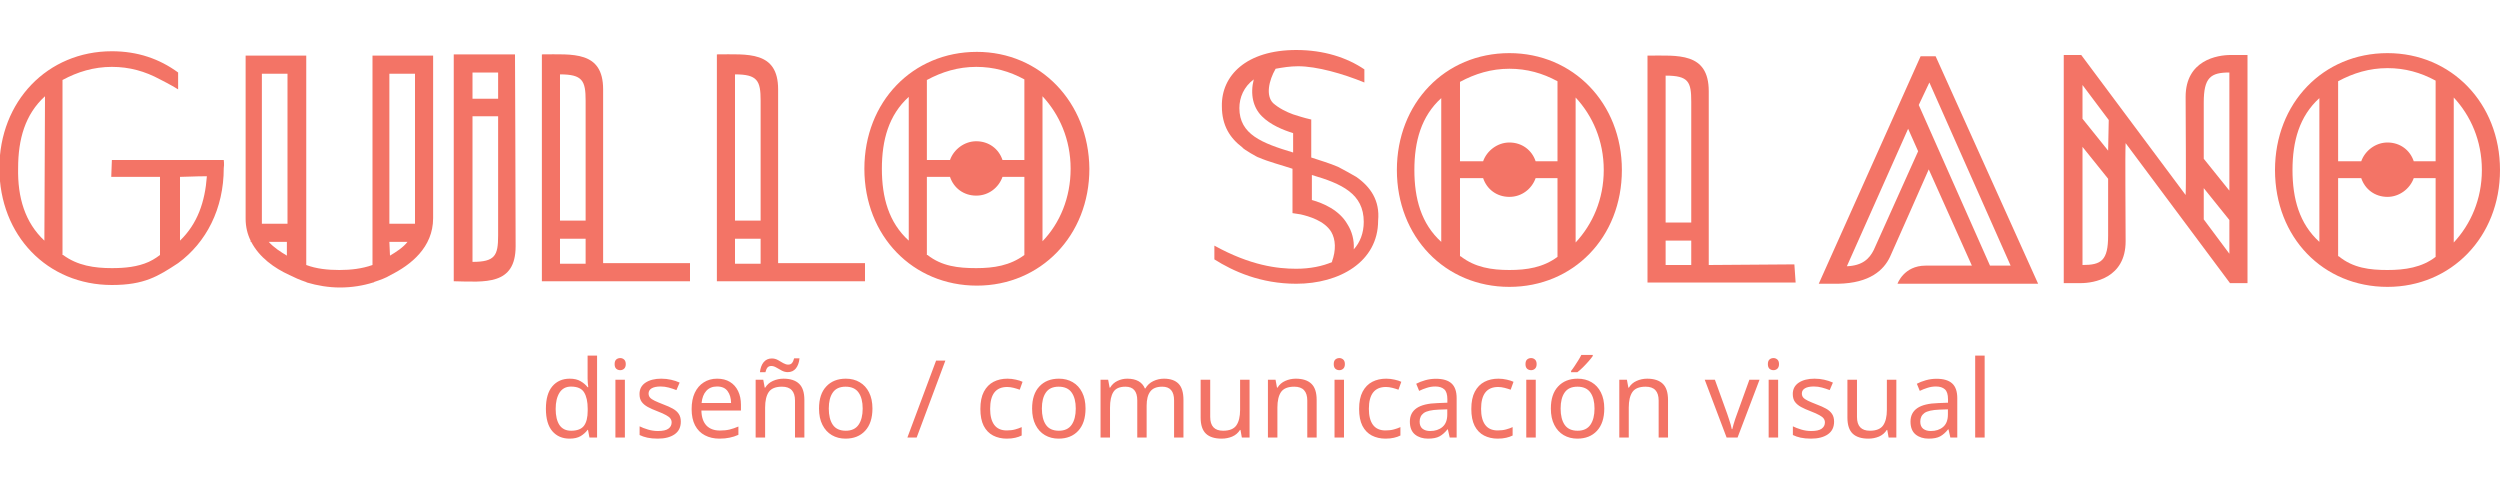
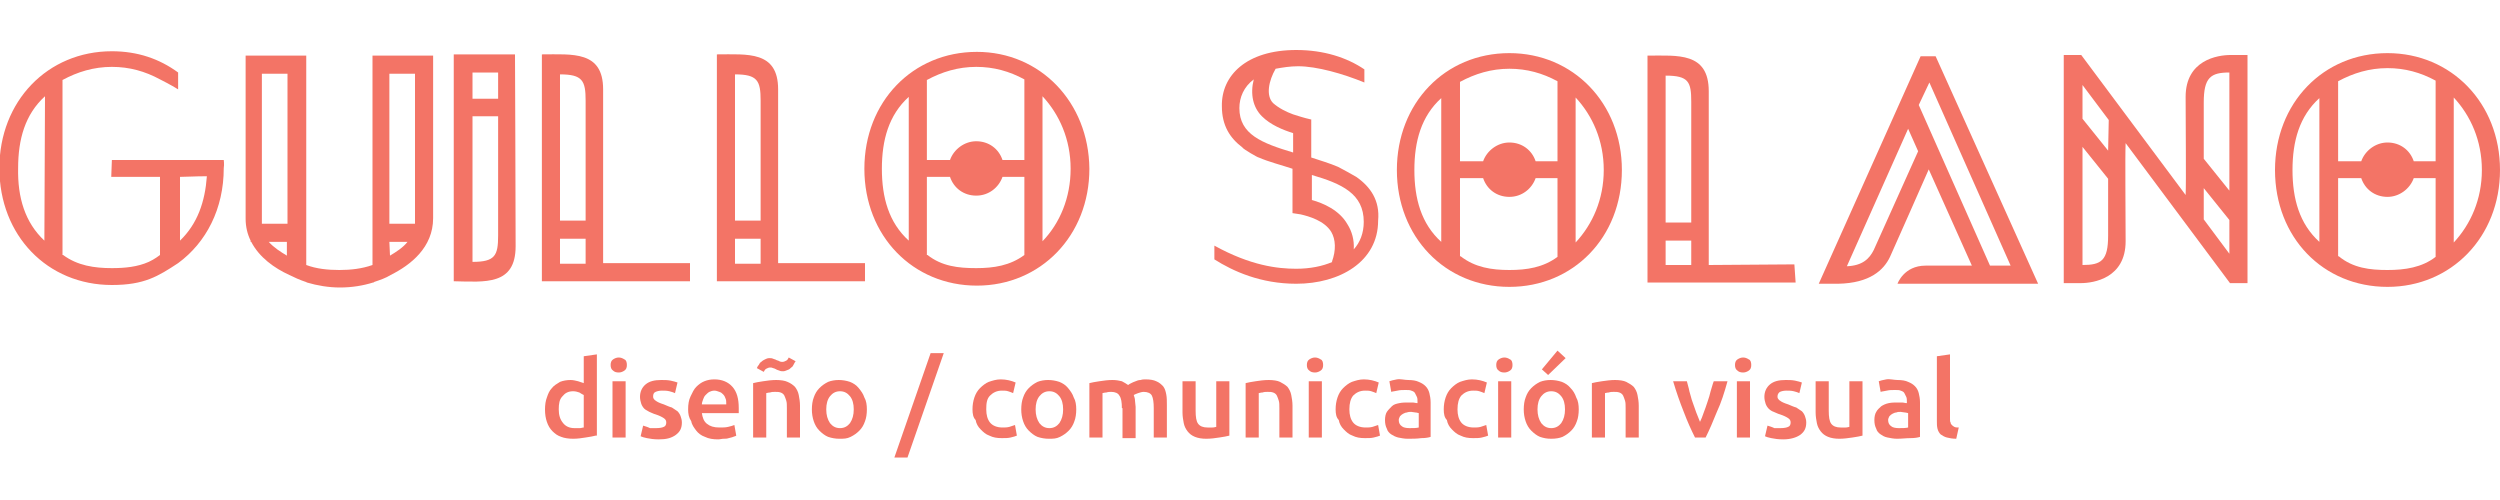
<svg xmlns="http://www.w3.org/2000/svg" version="1.1" id="Layer_1" x="0px" y="0px" viewBox="0 0 400 80" style="enable-background:new 0 0 400 80;" xml:space="preserve">
  <style type="text/css">
	.st0{fill:#F37466;}
- 	.st1{font-family:'Ubuntu-Medium';}
- 	.st2{font-size:17.245px;}
+ 	.st1{enable-background:new    ;}
</style>
  <g>
    <g>
      <g>
        <path class="st0" d="M217,28.3c-0.5-0.3-2.3-1.3-2.9-1.6c-1.4-0.6-2.8-1-4.3-1.5v-6.1h-0.1c-1.3-0.3-1.8-0.5-2.8-0.8     c-1.1-0.4-2.3-1-3.2-1.8c-1.2-1.2-0.7-3.6,0.4-5.5c1.1-0.2,2.3-0.4,3.6-0.4c3,0,7.2,1.2,10.6,2.6v-2.1c-2.8-1.9-6.5-3.1-10.9-3.1     c-8,0-12,4.1-11.9,9c0,3.1,1.3,5.1,3.3,6.6c0,0.2,2.6,1.7,2.6,1.6c1.6,0.7,3.6,1.2,5.4,1.8v7.1l1.3,0.2c1.3,0.3,3.8,1,4.9,2.8     c0.7,1.2,0.8,2.9,0.1,4.8h0.1c-1.6,0.7-3.6,1.1-5.8,1.1c-3,0-7.3-0.5-13.1-3.7v2.2c3,1.9,7.4,3.9,13.1,3.9     c6.9,0,13.1-3.5,13.1-10.1C220.8,32.1,219.3,29.9,217,28.3z M206.9,24.4c-5-1.5-8.6-2.9-8.6-7.1c0-1.7,0.7-3.4,2.3-4.6     c-0.6,2.4-0.1,4.5,1.3,5.9c1.4,1.4,3.4,2.2,5,2.7V24.4z M216.6,39.9c0.1-1.5-0.3-2.9-1-4c-1.3-2.3-3.9-3.4-5.7-3.9v-4     c4.8,1.4,8.3,3,8.3,7.5C218.2,37.3,217.6,38.8,216.6,39.9z" />
        <path class="st0" d="M349.7,15.5c0,4.3,0.1,13.8,0,15.7L333,8.8h-0.2l0,0h-2.5l0,0h-0.1v36.5c0,0,0.6,0,2.7,0s7.2-0.8,7.2-6.7     c0-4.3-0.1-13.8,0-15.7l16.7,22.4h0.2l0,0h2.5l0,0h0.1V8.8c0,0-0.6,0-2.7,0C354.8,8.8,349.7,9.6,349.7,15.5z M337.3,37.7     c0,4-1.1,4.7-4.1,4.7V23.5l4.1,5.1V37.7z M337.3,24.1l-4.1-5.1v-5.4l4.2,5.6L337.3,24.1z M352.6,35.1v-5l4.1,5.1v5.4L352.6,35.1z      M352.6,25.4v-9c0-4,1.1-4.8,4.1-4.8v18.9L352.6,25.4z" />
        <path class="st0" d="M241.5,8.5c-10.3,0-18,8-18,18.7s7.7,18.7,18,18.7c10.2,0,18-7.9,18-18.7C259.5,16.5,251.7,8.5,241.5,8.5z      M230.6,38.7c-3.2-2.9-4.3-6.9-4.3-11.5s1.1-8.6,4.3-11.5V38.7z M249.2,41.1c-2.3,1.7-4.9,2.1-7.7,2.1s-5.5-0.4-7.8-2.2h-0.1     V28.5h3.7c0.6,1.8,2.2,3,4.2,3s3.6-1.3,4.2-3h3.5L249.2,41.1z M249.2,25.8h-3.5c-0.6-1.8-2.2-3-4.2-3c-1.9,0-3.6,1.3-4.2,3h-3.7     V13.1c2.4-1.3,5-2.1,7.9-2.1c2.8,0,5.3,0.7,7.7,2V25.8z M252.1,38.8V15.6c2.7,2.9,4.5,6.9,4.5,11.6S254.8,35.9,252.1,38.8z" />
        <path class="st0" d="M382,8.5c-10.3,0-18,8-18,18.7c0,10.8,7.7,18.7,18,18.7c10.2,0,18-8,18-18.7S392.2,8.5,382,8.5z M371.1,38.7     c-3.2-2.9-4.3-6.9-4.3-11.5s1.1-8.6,4.3-11.5V38.7z M389.7,41.1c-2.2,1.7-4.9,2.1-7.7,2.1c-2.8,0-5.5-0.3-7.8-2.2h-0.1V28.5h3.7     c0.6,1.8,2.2,3,4.2,3c1.9,0,3.6-1.3,4.2-3h3.5L389.7,41.1z M389.7,25.8h-3.5c-0.6-1.8-2.2-3-4.2-3c-1.9,0-3.6,1.3-4.2,3h-3.7V13     c2.4-1.3,5-2.1,7.9-2.1c2.8,0,5.3,0.7,7.7,2L389.7,25.8L389.7,25.8z M392.6,38.8V15.6c2.7,2.9,4.5,6.9,4.5,11.6     S395.3,35.9,392.6,38.8z" />
        <path class="st0" d="M307.3,9L291,45.4h0.1c0,0,1.7,0,3,0c5.1-0.1,7.3-2.2,8.3-4.3c0.6-1.3,6.2-14,6.2-14l6.9,15.4     c0,0-3.9,0-7.4,0s-4.5,2.9-4.5,2.9h22.5L309.7,9H307.3z M299.8,40c-0.7,1.4-1.8,2.5-4.3,2.6l9.8-22l1.6,3.6L299.8,40z      M318.4,42.5L307,16.8l1.7-3.6l13,29.3H318.4z" />
        <path class="st0" d="M273.4,42.4c0,0,0-21.2,0-27.8c0-6.3-5-5.7-9.8-5.7v36.3h23.7l-0.2-2.9L273.4,42.4z M270.6,16.3     c0,2.8,0,12.5,0,19.3h-4.1V12.1C270.2,12.1,270.6,13.1,270.6,16.3z M266.5,42.4v-3.9h4.1c0,2.4,0,3.9,0,3.9H266.5z" />
      </g>
      <g>
        <path class="st0" d="M86.7,8.7V45h23.7v-2.9H96.5c0,0,0-21.2,0-27.8C96.5,8.1,91.6,8.7,86.7,8.7z M93.7,16.1c0,2.8,0,12.5,0,19.2     h-4.1V11.9C93.2,11.9,93.7,12.9,93.7,16.1z M89.6,42.2v-4h4.1c0,2.4,0,4,0,4H89.6z" />
        <path class="st0" d="M82.5,39.4c0-6.6-0.1-30.7-0.1-30.7h-9.8V45C77.6,45.1,82.5,45.7,82.5,39.4z M79.7,11.6c0,0,0,1.7,0,4.2     h-4.1v-4.2H79.7z M75.6,41.9V18.6h4.1c0,6.7,0,16.2,0,19.1C79.7,40.9,79.2,41.9,75.6,41.9z" />
        <path class="st0" d="M156.3,8.3c-10.3,0-18,8-18,18.7c0,10.8,7.8,18.7,18,18.7s18-8,18-18.7C174.2,16.3,166.4,8.3,156.3,8.3z      M145.4,38.5c-3.2-2.9-4.3-6.9-4.3-11.5s1.1-8.6,4.3-11.5V38.5z M163.9,40.8c-2.3,1.7-4.9,2.1-7.7,2.1c-2.9,0-5.5-0.3-7.8-2.1     h-0.1V28.3h3.7c0.6,1.8,2.2,3,4.2,3s3.6-1.3,4.2-3h3.5L163.9,40.8L163.9,40.8z M163.9,25.6h-3.5c-0.6-1.8-2.2-3-4.2-3     c-1.9,0-3.6,1.3-4.2,3h-3.7V12.8c2.4-1.3,5-2.1,7.9-2.1c2.8,0,5.3,0.7,7.7,2V25.6z M166.8,38.6V15.4c2.7,2.9,4.5,6.9,4.5,11.6     C171.3,31.6,169.6,35.7,166.8,38.6z" />
        <path class="st0" d="M69.3,34.9c0-6.6,0-26,0-26h-9.7v33.5c-1.7,0.6-3.5,0.8-5.3,0.8c-1.9,0-3.7-0.2-5.3-0.8V8.9h-9.7     c0,0,0,19.5,0,26.1c0,1.3,0.3,2.5,0.8,3.5v0.2h0.1c1.3,2.5,3.7,4.2,6.1,5.3c0.8,0.4,1.7,0.8,2.6,1.1c0,0,0.1,0,0.2,0.1l0,0     c1.7,0.5,3.5,0.8,5.3,0.8c1.9,0,3.7-0.3,5.3-0.8l0,0c0.1,0,0.1,0,0.2-0.1c0.9-0.3,1.8-0.6,2.6-1.1C65.7,42.4,69.3,39.6,69.3,34.9     z M41.9,11.8H46v24h-4.1c0-0.1,0-0.3,0-0.4C41.9,30.8,41.9,11.8,41.9,11.8z M45.9,40.9c-1-0.6-2.1-1.3-2.9-2.2h2.9V40.9     L45.9,40.9z M66.4,11.8c0,0,0,19.1,0,23.6c0,0.1,0,0.3,0,0.4h-4.1v-24L66.4,11.8z M62.4,40.9L62.4,40.9l-0.1-2.2h2.9     C64.5,39.6,63.4,40.3,62.4,40.9z" />
        <path class="st0" d="M35.8,25.6H17.9l-0.1,2.7h7.8v12.5c0,0-0.9,0.7-1.8,1.1c-1.8,0.8-3.8,1-5.9,1c-2.8,0-5.5-0.4-7.8-2.1H10v-28     c2.4-1.3,5-2.1,7.9-2.1c2.8,0,5.3,0.7,7.7,2c0,0,1.8,0.9,2.9,1.6c0-0.5,0-1.7,0-2.7c-3-2.2-6.5-3.4-10.6-3.4     c-10.3,0-18,8-18,18.7c0,10.8,7.7,18.7,18,18.7c5.2,0,7.4-1.4,10.6-3.5c4.5-3.3,7.3-8.7,7.3-15.2C35.9,26.3,35.8,25.6,35.8,25.6z      M7.1,38.5C4,35.6,2.8,31.6,2.9,26.9c0-4.6,1.1-8.6,4.3-11.5L7.1,38.5z M28.8,38.5V28.3c1,0,2.3-0.1,4.3-0.1     C32.8,32.3,31.6,35.8,28.8,38.5z" />
        <path class="st0" d="M114.7,8.7V45h23.7v-2.9h-13.9c0,0,0-21.2,0-27.8C124.5,8.1,119.6,8.7,114.7,8.7z M121.7,16.1     c0,2.8,0,12.5,0,19.2h-4.1V11.9C121.2,11.9,121.7,12.9,121.7,16.1z M117.6,42.2v-4h4.1c0,2.4,0,4,0,4H117.6z" />
      </g>
    </g>
-     <text transform="matrix(1 0 0 1 86.3913 70.0098)" class="st0 st1 st2">diseño / comunicación visual</text>
+     <g class="st1">
+       <path class="st0" d="M95.3,69.7c-0.4,0.1-0.9,0.2-1.6,0.3c-0.6,0.1-1.3,0.2-2,0.2c-0.7,0-1.4-0.1-1.9-0.3c-0.6-0.2-1-0.5-1.4-0.9    c-0.4-0.4-0.7-0.9-0.9-1.5c-0.2-0.6-0.3-1.2-0.3-2c0-0.7,0.1-1.4,0.3-1.9c0.2-0.6,0.4-1.1,0.8-1.5c0.3-0.4,0.8-0.7,1.3-1    c0.5-0.2,1.1-0.3,1.7-0.3c0.4,0,0.8,0.1,1.2,0.2c0.3,0.1,0.6,0.2,0.9,0.3V57l2.1-0.3V69.7z M89.4,65.5c0,0.9,0.2,1.6,0.7,2.2    c0.4,0.5,1,0.8,1.8,0.8c0.3,0,0.6,0,0.9,0c0.2,0,0.4-0.1,0.6-0.1v-5.2c-0.2-0.1-0.4-0.2-0.7-0.4c-0.3-0.1-0.6-0.2-1-0.2    c-0.8,0-1.3,0.3-1.7,0.8C89.5,63.9,89.4,64.6,89.4,65.5z" />
+       <path class="st0" d="M100.3,58.4c0,0.4-0.1,0.7-0.4,0.9c-0.3,0.2-0.6,0.3-0.9,0.3c-0.4,0-0.7-0.1-0.9-0.3    c-0.3-0.2-0.4-0.5-0.4-0.9c0-0.4,0.1-0.7,0.4-0.9c0.3-0.2,0.6-0.3,0.9-0.3c0.3,0,0.6,0.1,0.9,0.3C100.2,57.6,100.3,58,100.3,58.4z     M100.1,70H98v-9h2.1V70z" />
+       <path class="st0" d="M105,68.5c0.6,0,1-0.1,1.2-0.2c0.3-0.1,0.4-0.4,0.4-0.7c0-0.3-0.1-0.5-0.4-0.7s-0.7-0.4-1.3-0.6    c-0.4-0.1-0.7-0.3-1-0.4c-0.3-0.2-0.6-0.3-0.8-0.5s-0.4-0.5-0.5-0.8c-0.1-0.3-0.2-0.7-0.2-1.1c0-0.8,0.3-1.5,0.9-2    c0.6-0.5,1.4-0.7,2.5-0.7c0.5,0,1,0,1.5,0.1s0.8,0.2,1.1,0.3l-0.4,1.7c-0.2-0.1-0.5-0.2-0.9-0.3c-0.4-0.1-0.8-0.1-1.2-0.1    c-0.4,0-0.8,0.1-1,0.2c-0.3,0.1-0.4,0.4-0.4,0.7c0,0.1,0,0.3,0.1,0.4s0.1,0.2,0.3,0.3c0.1,0.1,0.3,0.2,0.5,0.3s0.5,0.2,0.8,0.3    c0.5,0.2,0.9,0.4,1.3,0.5c0.3,0.2,0.6,0.4,0.9,0.6c0.2,0.2,0.4,0.5,0.5,0.8s0.2,0.6,0.2,1c0,0.9-0.3,1.5-1,2s-1.5,0.7-2.7,0.7    c-0.8,0-1.4-0.1-1.9-0.2c-0.5-0.1-0.8-0.2-1-0.3l0.4-1.7c0.3,0.1,0.7,0.2,1.1,0.4C104,68.5,104.5,68.5,105,68.5z" />
+       <path class="st0" d="M110.1,65.5c0-0.8,0.1-1.5,0.4-2.1s0.5-1.1,0.9-1.5c0.4-0.4,0.8-0.7,1.3-0.9s1-0.3,1.6-0.3    c1.2,0,2.2,0.4,2.9,1.2c0.7,0.8,1,1.9,1,3.4c0,0.1,0,0.2,0,0.4c0,0.1,0,0.3,0,0.4h-5.9c0.1,0.7,0.3,1.3,0.8,1.7    c0.5,0.4,1.1,0.6,2,0.6c0.5,0,1,0,1.4-0.1c0.4-0.1,0.8-0.2,1-0.3l0.3,1.7c-0.1,0.1-0.3,0.1-0.5,0.2c-0.2,0.1-0.4,0.1-0.7,0.2    c-0.3,0.1-0.5,0.1-0.8,0.1c-0.3,0-0.6,0.1-0.9,0.1c-0.8,0-1.5-0.1-2.1-0.4c-0.6-0.2-1.1-0.6-1.4-1s-0.7-0.9-0.8-1.5    C110.2,66.8,110.1,66.2,110.1,65.5z M116.2,64.6c0-0.3,0-0.6-0.1-0.8c-0.1-0.3-0.2-0.5-0.4-0.7s-0.3-0.3-0.6-0.4s-0.5-0.2-0.8-0.2    c-0.3,0-0.6,0.1-0.8,0.2c-0.2,0.1-0.4,0.3-0.6,0.5c-0.2,0.2-0.3,0.4-0.4,0.7c-0.1,0.3-0.2,0.5-0.2,0.8H116.2z" />
+       <path class="st0" d="M120.5,61.3c0.4-0.1,0.9-0.2,1.6-0.3c0.6-0.1,1.4-0.2,2.1-0.2c0.7,0,1.4,0.1,1.8,0.3c0.5,0.2,0.9,0.5,1.2,0.8    c0.3,0.4,0.5,0.8,0.6,1.3c0.1,0.5,0.2,1.1,0.2,1.7V70h-2.1v-4.7c0-0.5,0-0.9-0.1-1.2c-0.1-0.3-0.2-0.6-0.3-0.8    c-0.1-0.2-0.3-0.4-0.6-0.5s-0.5-0.1-0.9-0.1c-0.3,0-0.5,0-0.8,0.1c-0.3,0-0.5,0.1-0.6,0.1V70h-2.1V61.3z M127,58.3    c-0.1,0.2-0.2,0.4-0.4,0.5c-0.2,0.2-0.3,0.3-0.6,0.4s-0.4,0.2-0.7,0.2c-0.2,0-0.4,0-0.6-0.1c-0.2-0.1-0.4-0.1-0.5-0.2    c-0.2-0.1-0.4-0.2-0.5-0.2c-0.2-0.1-0.3-0.1-0.5-0.1c-0.2,0-0.4,0.1-0.6,0.2s-0.3,0.3-0.4,0.5l-1.1-0.6c0.1-0.2,0.1-0.3,0.3-0.5    c0.1-0.2,0.2-0.4,0.4-0.5c0.2-0.2,0.4-0.3,0.6-0.4c0.2-0.1,0.4-0.2,0.7-0.2c0.2,0,0.4,0,0.6,0.1c0.2,0.1,0.4,0.1,0.5,0.2    c0.2,0.1,0.4,0.1,0.5,0.2c0.2,0.1,0.3,0.1,0.5,0.1c0.2,0,0.4-0.1,0.6-0.2s0.3-0.3,0.4-0.5l1.1,0.6C127.2,57.9,127.1,58.1,127,58.3    z" />
+       <path class="st0" d="M138.7,65.5c0,0.7-0.1,1.4-0.3,1.9c-0.2,0.6-0.5,1.1-0.9,1.5s-0.8,0.7-1.4,1s-1.1,0.3-1.8,0.3    c-0.6,0-1.2-0.1-1.8-0.3c-0.5-0.2-1-0.6-1.4-1s-0.7-0.9-0.9-1.5c-0.2-0.6-0.3-1.2-0.3-1.9c0-0.7,0.1-1.4,0.3-1.9    c0.2-0.6,0.5-1.1,0.9-1.5s0.8-0.7,1.4-1c0.5-0.2,1.1-0.3,1.7-0.3s1.2,0.1,1.8,0.3c0.5,0.2,1,0.5,1.4,1s0.7,0.9,0.9,1.5    C138.6,64.1,138.7,64.8,138.7,65.5z M136.6,65.5c0-0.9-0.2-1.6-0.6-2.1c-0.4-0.5-0.9-0.8-1.6-0.8s-1.2,0.3-1.6,0.8    c-0.4,0.5-0.6,1.2-0.6,2.1c0,0.9,0.2,1.6,0.6,2.2c0.4,0.5,0.9,0.8,1.6,0.8s1.2-0.3,1.6-0.8C136.4,67.1,136.6,66.4,136.6,65.5z" />
+       <path class="st0" d="M145.2,73.2h-2.1l5.8-16.7h2.1L145.2,73.2z" />
+       <path class="st0" d="M155.6,65.5c0-0.7,0.1-1.3,0.3-1.9c0.2-0.6,0.5-1.1,0.9-1.5c0.4-0.4,0.9-0.8,1.4-1c0.6-0.2,1.2-0.4,1.9-0.4    c0.9,0,1.7,0.2,2.4,0.5l-0.4,1.7c-0.2-0.1-0.5-0.2-0.8-0.3s-0.6-0.1-1-0.1c-0.8,0-1.4,0.3-1.9,0.8s-0.6,1.2-0.6,2.2    c0,0.9,0.2,1.6,0.6,2.1c0.4,0.5,1.1,0.8,2,0.8c0.4,0,0.7,0,1.1-0.1c0.3-0.1,0.6-0.2,0.9-0.3l0.3,1.7c-0.2,0.1-0.6,0.2-1,0.3    s-0.9,0.1-1.4,0.1c-0.8,0-1.4-0.1-2-0.4c-0.6-0.2-1-0.6-1.4-1s-0.7-0.9-0.8-1.5C155.7,66.8,155.6,66.2,155.6,65.5z" />
+       <path class="st0" d="M172.2,65.5c0,0.7-0.1,1.4-0.3,1.9c-0.2,0.6-0.5,1.1-0.9,1.5s-0.8,0.7-1.4,1s-1.1,0.3-1.8,0.3    c-0.6,0-1.2-0.1-1.8-0.3c-0.5-0.2-1-0.6-1.4-1s-0.7-0.9-0.9-1.5c-0.2-0.6-0.3-1.2-0.3-1.9c0-0.7,0.1-1.4,0.3-1.9    c0.2-0.6,0.5-1.1,0.9-1.5s0.8-0.7,1.4-1c0.5-0.2,1.1-0.3,1.7-0.3s1.2,0.1,1.8,0.3c0.5,0.2,1,0.5,1.4,1s0.7,0.9,0.9,1.5    C172.1,64.1,172.2,64.8,172.2,65.5z M170.1,65.5c0-0.9-0.2-1.6-0.6-2.1c-0.4-0.5-0.9-0.8-1.6-0.8s-1.2,0.3-1.6,0.8    c-0.4,0.5-0.6,1.2-0.6,2.1c0,0.9,0.2,1.6,0.6,2.2c0.4,0.5,0.9,0.8,1.6,0.8s1.2-0.3,1.6-0.8C169.9,67.1,170.1,66.4,170.1,65.5z" />
+       <path class="st0" d="M179.5,65.3c0-0.9-0.1-1.6-0.4-2c-0.2-0.4-0.7-0.6-1.3-0.6c-0.2,0-0.5,0-0.8,0.1c-0.3,0-0.5,0.1-0.6,0.1V70    h-2.1v-8.7c0.4-0.1,0.9-0.2,1.6-0.3s1.3-0.2,2.1-0.2c0.6,0,1.1,0.1,1.5,0.2c0.4,0.2,0.7,0.4,1,0.6c0.1-0.1,0.3-0.2,0.5-0.3    c0.2-0.1,0.4-0.2,0.7-0.3c0.2-0.1,0.5-0.2,0.8-0.2c0.3-0.1,0.5-0.1,0.8-0.1c0.7,0,1.3,0.1,1.7,0.3c0.5,0.2,0.8,0.5,1.1,0.8    c0.3,0.4,0.4,0.8,0.5,1.3c0.1,0.5,0.1,1.1,0.1,1.7V70h-2.1v-4.7c0-0.9-0.1-1.6-0.3-2c-0.2-0.4-0.7-0.6-1.3-0.6    c-0.3,0-0.6,0.1-0.9,0.2c-0.3,0.1-0.5,0.2-0.7,0.3c0.1,0.3,0.2,0.6,0.2,0.9c0,0.3,0.1,0.7,0.1,1v5h-2.1V65.3z" />
+       <path class="st0" d="M196.7,69.7c-0.4,0.1-0.9,0.2-1.6,0.3c-0.6,0.1-1.4,0.2-2.1,0.2c-0.7,0-1.3-0.1-1.8-0.3    c-0.5-0.2-0.9-0.5-1.2-0.9c-0.3-0.4-0.5-0.8-0.6-1.3s-0.2-1.1-0.2-1.7V61h2.1v4.7c0,1,0.1,1.7,0.4,2.1s0.8,0.6,1.5,0.6    c0.3,0,0.5,0,0.8,0c0.3,0,0.5-0.1,0.6-0.1V61h2.1V69.7z" />
+       <path class="st0" d="M199.3,61.3c0.4-0.1,0.9-0.2,1.6-0.3c0.6-0.1,1.4-0.2,2.1-0.2c0.7,0,1.4,0.1,1.8,0.3s0.9,0.5,1.2,0.8    c0.3,0.4,0.5,0.8,0.6,1.3c0.1,0.5,0.2,1.1,0.2,1.7V70h-2.1v-4.7c0-0.5,0-0.9-0.1-1.2c-0.1-0.3-0.2-0.6-0.3-0.8    c-0.1-0.2-0.3-0.4-0.6-0.5s-0.5-0.1-0.9-0.1c-0.3,0-0.5,0-0.8,0.1c-0.3,0-0.5,0.1-0.6,0.1V70h-2.1V61.3z" />
+       <path class="st0" d="M211.7,58.4c0,0.4-0.1,0.7-0.4,0.9c-0.3,0.2-0.6,0.3-0.9,0.3c-0.4,0-0.7-0.1-0.9-0.3    c-0.3-0.2-0.4-0.5-0.4-0.9c0-0.4,0.1-0.7,0.4-0.9c0.3-0.2,0.6-0.3,0.9-0.3c0.3,0,0.6,0.1,0.9,0.3C211.6,57.6,211.7,58,211.7,58.4z     M211.5,70h-2.1v-9h2.1V70z" />
+       <path class="st0" d="M213.7,65.5c0-0.7,0.1-1.3,0.3-1.9c0.2-0.6,0.5-1.1,0.9-1.5c0.4-0.4,0.9-0.8,1.4-1c0.6-0.2,1.2-0.4,1.9-0.4    c0.9,0,1.7,0.2,2.4,0.5l-0.4,1.7c-0.2-0.1-0.5-0.2-0.8-0.3s-0.6-0.1-1-0.1c-0.8,0-1.4,0.3-1.9,0.8c-0.4,0.5-0.6,1.2-0.6,2.2    c0,0.9,0.2,1.6,0.6,2.1c0.4,0.5,1.1,0.8,2,0.8c0.4,0,0.7,0,1.1-0.1c0.3-0.1,0.6-0.2,0.9-0.3l0.3,1.7c-0.2,0.1-0.6,0.2-1,0.3    s-0.9,0.1-1.4,0.1c-0.8,0-1.4-0.1-2-0.4c-0.6-0.2-1-0.6-1.4-1c-0.4-0.4-0.7-0.9-0.8-1.5C213.8,66.8,213.7,66.2,213.7,65.5z" />
+       <path class="st0" d="M225.3,60.8c0.7,0,1.3,0.1,1.7,0.3c0.5,0.2,0.8,0.4,1.1,0.7c0.3,0.3,0.5,0.7,0.6,1.1c0.1,0.4,0.2,0.9,0.2,1.5    v5.5c-0.3,0.1-0.8,0.2-1.5,0.2c-0.7,0.1-1.4,0.1-2.2,0.1c-0.5,0-1-0.1-1.5-0.2c-0.4-0.1-0.8-0.3-1.1-0.5c-0.3-0.2-0.6-0.5-0.7-0.9    c-0.2-0.4-0.3-0.8-0.3-1.4c0-0.5,0.1-1,0.3-1.3s0.5-0.6,0.8-0.9s0.7-0.4,1.2-0.5s0.9-0.1,1.4-0.1c0.2,0,0.5,0,0.7,0    c0.3,0,0.5,0.1,0.8,0.1v-0.3c0-0.2,0-0.5-0.1-0.7c-0.1-0.2-0.2-0.4-0.3-0.6c-0.1-0.2-0.3-0.3-0.6-0.4c-0.2-0.1-0.5-0.1-0.9-0.1    c-0.5,0-0.9,0-1.3,0.1c-0.4,0.1-0.7,0.1-1,0.2l-0.3-1.7c0.3-0.1,0.6-0.2,1.2-0.3S224.7,60.8,225.3,60.8z M225.5,68.5    c0.6,0,1.1,0,1.5-0.1v-2.3c-0.1,0-0.3-0.1-0.5-0.1c-0.2,0-0.5-0.1-0.7-0.1c-0.2,0-0.5,0-0.7,0.1c-0.2,0-0.4,0.1-0.6,0.2    c-0.2,0.1-0.3,0.2-0.5,0.4c-0.1,0.2-0.2,0.4-0.2,0.6c0,0.5,0.2,0.8,0.5,1C224.5,68.4,225,68.5,225.5,68.5z" />
+       <path class="st0" d="M231,65.5c0-0.7,0.1-1.3,0.3-1.9c0.2-0.6,0.5-1.1,0.9-1.5c0.4-0.4,0.9-0.8,1.4-1c0.6-0.2,1.2-0.4,1.9-0.4    c0.9,0,1.7,0.2,2.4,0.5l-0.4,1.7c-0.2-0.1-0.5-0.2-0.8-0.3s-0.6-0.1-1-0.1c-0.8,0-1.4,0.3-1.9,0.8c-0.4,0.5-0.6,1.2-0.6,2.2    c0,0.9,0.2,1.6,0.6,2.1s1.1,0.8,2,0.8c0.4,0,0.7,0,1.1-0.1c0.3-0.1,0.6-0.2,0.9-0.3l0.3,1.7c-0.2,0.1-0.6,0.2-1,0.3    s-0.9,0.1-1.4,0.1c-0.8,0-1.4-0.1-2-0.4c-0.6-0.2-1-0.6-1.4-1c-0.4-0.4-0.7-0.9-0.8-1.5C231.1,66.8,231,66.2,231,65.5z" />
+       <path class="st0" d="M242,58.4c0,0.4-0.1,0.7-0.4,0.9c-0.3,0.2-0.6,0.3-0.9,0.3c-0.4,0-0.7-0.1-0.9-0.3c-0.3-0.2-0.4-0.5-0.4-0.9    c0-0.4,0.1-0.7,0.4-0.9c0.3-0.2,0.6-0.3,0.9-0.3c0.3,0,0.6,0.1,0.9,0.3C241.9,57.6,242,58,242,58.4z M241.8,70h-2.1v-9h2.1V70z" />
+       <path class="st0" d="M252.6,65.5c0,0.7-0.1,1.4-0.3,1.9c-0.2,0.6-0.5,1.1-0.9,1.5c-0.4,0.4-0.8,0.7-1.4,1    c-0.5,0.2-1.1,0.3-1.8,0.3s-1.2-0.1-1.8-0.3c-0.5-0.2-1-0.6-1.4-1c-0.4-0.4-0.7-0.9-0.9-1.5c-0.2-0.6-0.3-1.2-0.3-1.9    c0-0.7,0.1-1.4,0.3-1.9c0.2-0.6,0.5-1.1,0.9-1.5c0.4-0.4,0.8-0.7,1.4-1c0.5-0.2,1.1-0.3,1.7-0.3c0.6,0,1.2,0.1,1.8,0.3    c0.5,0.2,1,0.5,1.4,1c0.4,0.4,0.7,0.9,0.9,1.5C252.5,64.1,252.6,64.8,252.6,65.5z M250.4,65.5c0-0.9-0.2-1.6-0.6-2.1    c-0.4-0.5-0.9-0.8-1.6-0.8c-0.7,0-1.2,0.3-1.6,0.8c-0.4,0.5-0.6,1.2-0.6,2.1c0,0.9,0.2,1.6,0.6,2.2c0.4,0.5,0.9,0.8,1.6,0.8    c0.7,0,1.2-0.3,1.6-0.8C250.2,67.1,250.4,66.4,250.4,65.5z M250.5,57.3l-2.8,2.7l-1-0.9l2.5-3L250.5,57.3z" />
+       <path class="st0" d="M254.7,61.3c0.4-0.1,0.9-0.2,1.6-0.3s1.4-0.2,2.1-0.2c0.7,0,1.4,0.1,1.8,0.3s0.9,0.5,1.2,0.8    c0.3,0.4,0.5,0.8,0.6,1.3c0.1,0.5,0.2,1.1,0.2,1.7V70h-2.1v-4.7c0-0.5,0-0.9-0.1-1.2c-0.1-0.3-0.2-0.6-0.3-0.8    c-0.1-0.2-0.3-0.4-0.6-0.5s-0.5-0.1-0.9-0.1c-0.3,0-0.5,0-0.8,0.1c-0.3,0-0.5,0.1-0.6,0.1V70h-2.1V61.3z" />
+       <path class="st0" d="M271.2,70c-0.6-1.2-1.2-2.5-1.8-4.1c-0.6-1.5-1.2-3.2-1.7-4.9h2.2c0.1,0.5,0.3,1,0.4,1.6    c0.2,0.6,0.3,1.2,0.5,1.7c0.2,0.6,0.4,1.1,0.6,1.7c0.2,0.5,0.4,1,0.6,1.5c0.2-0.4,0.4-0.9,0.6-1.5c0.2-0.5,0.4-1.1,0.6-1.7    c0.2-0.6,0.4-1.2,0.5-1.7c0.2-0.6,0.3-1.1,0.5-1.6h2.2c-0.5,1.8-1,3.4-1.7,4.9c-0.6,1.5-1.2,2.9-1.8,4.1H271.2z" />
+       <path class="st0" d="M280.2,58.4c0,0.4-0.1,0.7-0.4,0.9c-0.3,0.2-0.6,0.3-0.9,0.3c-0.4,0-0.7-0.1-0.9-0.3    c-0.3-0.2-0.4-0.5-0.4-0.9c0-0.4,0.1-0.7,0.4-0.9c0.3-0.2,0.6-0.3,0.9-0.3c0.3,0,0.6,0.1,0.9,0.3C280.1,57.6,280.2,58,280.2,58.4z     M280,70h-2.1v-9h2.1V70z" />
+       <path class="st0" d="M284.9,68.5c0.6,0,1-0.1,1.2-0.2c0.3-0.1,0.4-0.4,0.4-0.7c0-0.3-0.1-0.5-0.4-0.7c-0.3-0.2-0.7-0.4-1.3-0.6    c-0.4-0.1-0.7-0.3-1-0.4s-0.6-0.3-0.8-0.5c-0.2-0.2-0.4-0.5-0.5-0.8c-0.1-0.3-0.2-0.7-0.2-1.1c0-0.8,0.3-1.5,0.9-2    c0.6-0.5,1.4-0.7,2.5-0.7c0.5,0,1,0,1.5,0.1c0.5,0.1,0.8,0.2,1.1,0.3l-0.4,1.7c-0.2-0.1-0.5-0.2-0.9-0.3c-0.4-0.1-0.8-0.1-1.2-0.1    c-0.4,0-0.8,0.1-1,0.2s-0.4,0.4-0.4,0.7c0,0.1,0,0.3,0.1,0.4s0.1,0.2,0.3,0.3c0.1,0.1,0.3,0.2,0.5,0.3s0.5,0.2,0.8,0.3    c0.5,0.2,0.9,0.4,1.3,0.5c0.3,0.2,0.6,0.4,0.9,0.6c0.2,0.2,0.4,0.5,0.5,0.8s0.2,0.6,0.2,1c0,0.9-0.3,1.5-1,2    c-0.6,0.4-1.5,0.7-2.7,0.7c-0.8,0-1.4-0.1-1.9-0.2c-0.5-0.1-0.8-0.2-1-0.3l0.4-1.7c0.3,0.1,0.7,0.2,1.1,0.4    C283.9,68.5,284.4,68.5,284.9,68.5z" />
+       <path class="st0" d="M298,69.7c-0.4,0.1-0.9,0.2-1.6,0.3s-1.4,0.2-2.1,0.2c-0.7,0-1.3-0.1-1.8-0.3s-0.9-0.5-1.2-0.9    c-0.3-0.4-0.5-0.8-0.6-1.3c-0.1-0.5-0.2-1.1-0.2-1.7V61h2.1v4.7c0,1,0.1,1.7,0.4,2.1c0.3,0.4,0.8,0.6,1.5,0.6c0.3,0,0.5,0,0.8,0    c0.3,0,0.5-0.1,0.6-0.1V61h2.1V69.7z" />
+       <path class="st0" d="M303.6,60.8c0.7,0,1.3,0.1,1.7,0.3c0.5,0.2,0.8,0.4,1.1,0.7c0.3,0.3,0.5,0.7,0.6,1.1s0.2,0.9,0.2,1.5v5.5    c-0.3,0.1-0.8,0.2-1.5,0.2s-1.4,0.1-2.2,0.1c-0.5,0-1-0.1-1.5-0.2s-0.8-0.3-1.1-0.5c-0.3-0.2-0.6-0.5-0.7-0.9    c-0.2-0.4-0.3-0.8-0.3-1.4c0-0.5,0.1-1,0.3-1.3c0.2-0.4,0.5-0.6,0.8-0.9c0.3-0.2,0.7-0.4,1.2-0.5s0.9-0.1,1.4-0.1    c0.2,0,0.5,0,0.7,0c0.3,0,0.5,0.1,0.8,0.1v-0.3c0-0.2,0-0.5-0.1-0.7c-0.1-0.2-0.2-0.4-0.3-0.6c-0.1-0.2-0.3-0.3-0.6-0.4    c-0.2-0.1-0.5-0.1-0.9-0.1c-0.5,0-0.9,0-1.3,0.1s-0.7,0.1-1,0.2l-0.3-1.7c0.3-0.1,0.6-0.2,1.2-0.3S303,60.8,303.6,60.8z     M303.8,68.5c0.6,0,1.1,0,1.5-0.1v-2.3c-0.1,0-0.3-0.1-0.5-0.1c-0.2,0-0.5-0.1-0.7-0.1c-0.2,0-0.5,0-0.7,0.1    c-0.2,0-0.4,0.1-0.6,0.2s-0.3,0.2-0.5,0.4c-0.1,0.2-0.2,0.4-0.2,0.6c0,0.5,0.2,0.8,0.5,1C302.8,68.4,303.3,68.5,303.8,68.5z" />
+       <path class="st0" d="M313,70.2c-0.6,0-1.1-0.1-1.5-0.2c-0.4-0.1-0.7-0.3-1-0.5c-0.2-0.2-0.4-0.5-0.5-0.9s-0.1-0.8-0.1-1.2V57    l2.1-0.3V67c0,0.3,0,0.5,0.1,0.6c0,0.2,0.1,0.3,0.2,0.4c0.1,0.1,0.2,0.2,0.4,0.3c0.2,0.1,0.4,0.1,0.7,0.1L313,70.2z" />
+     </g>
  </g>
</svg>
